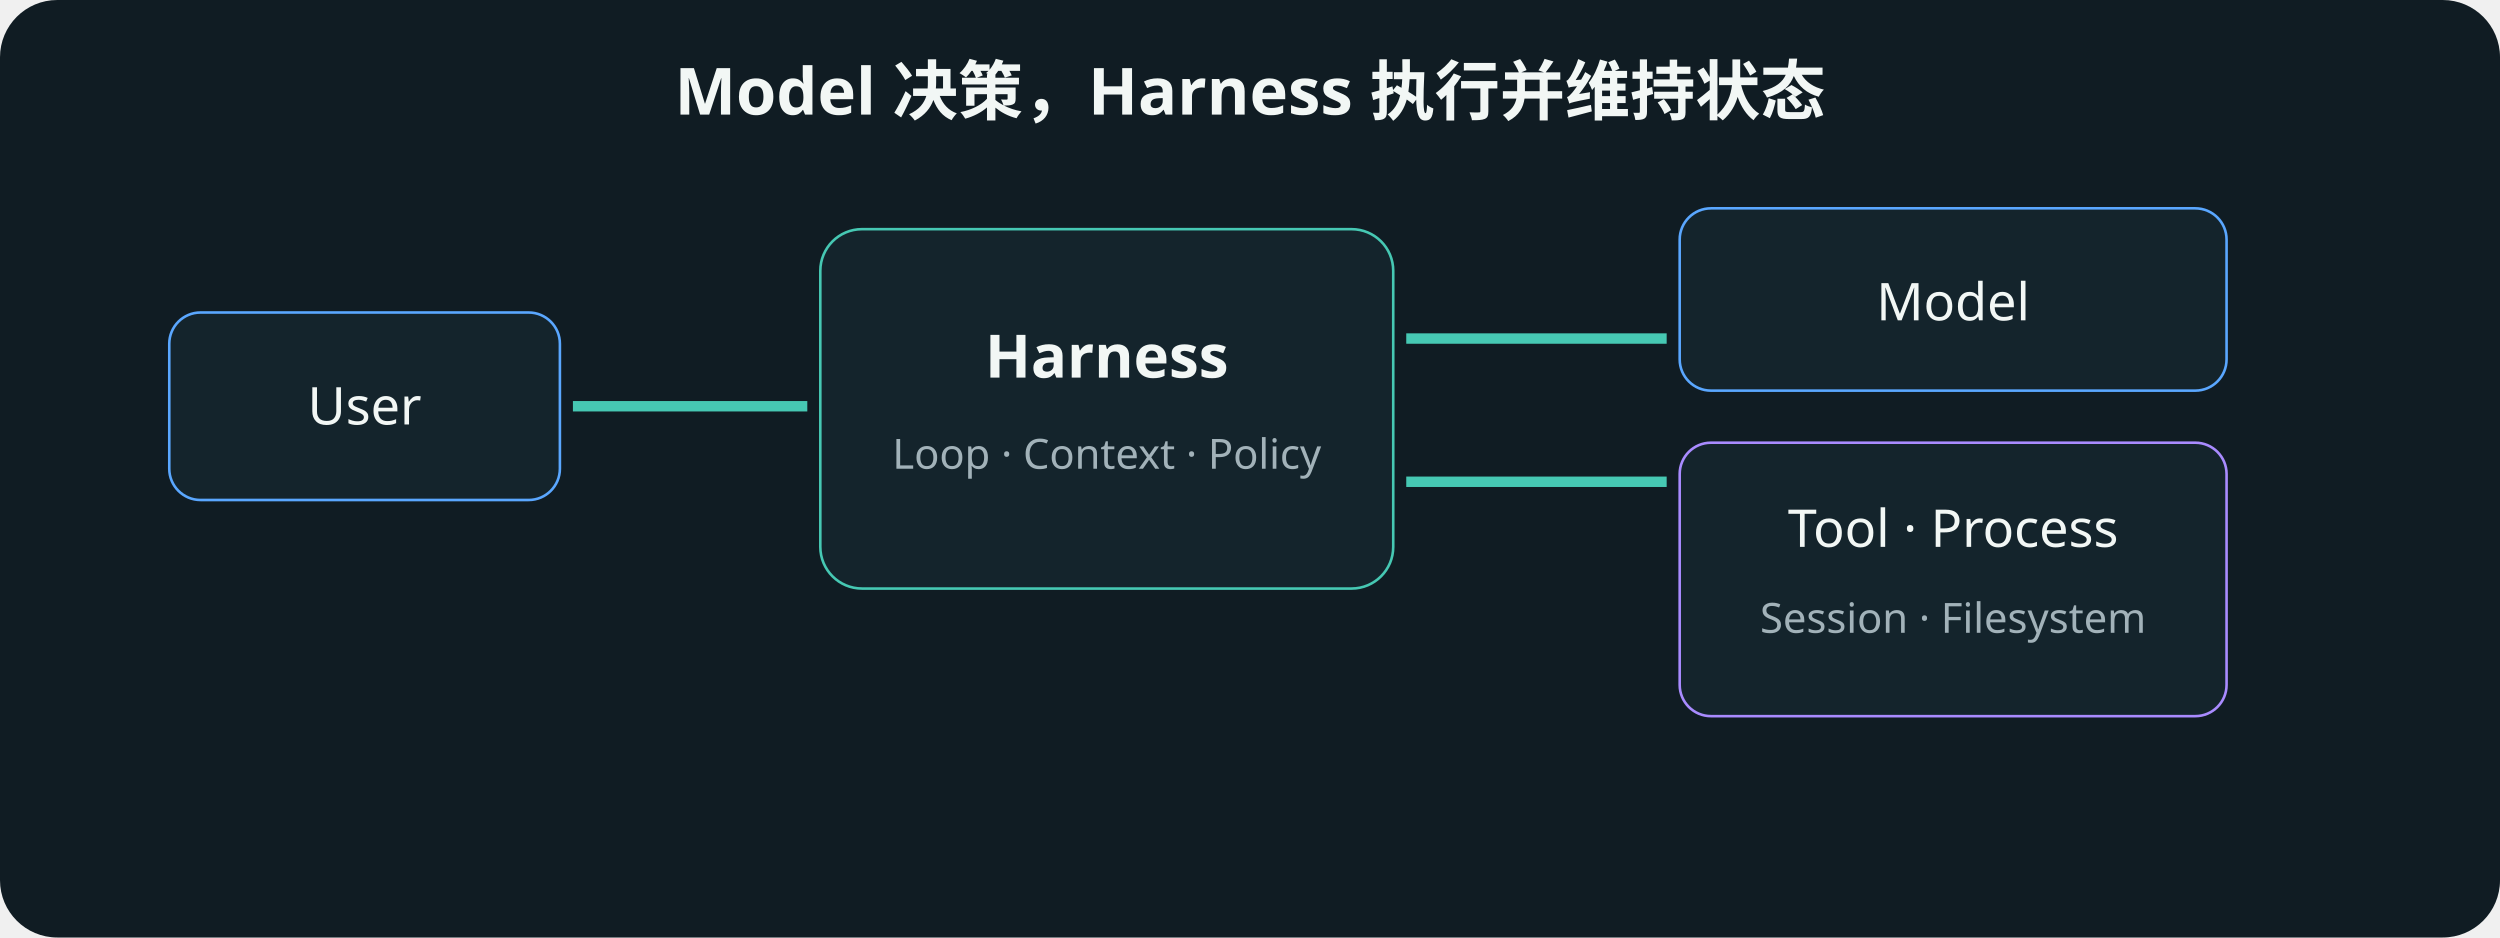
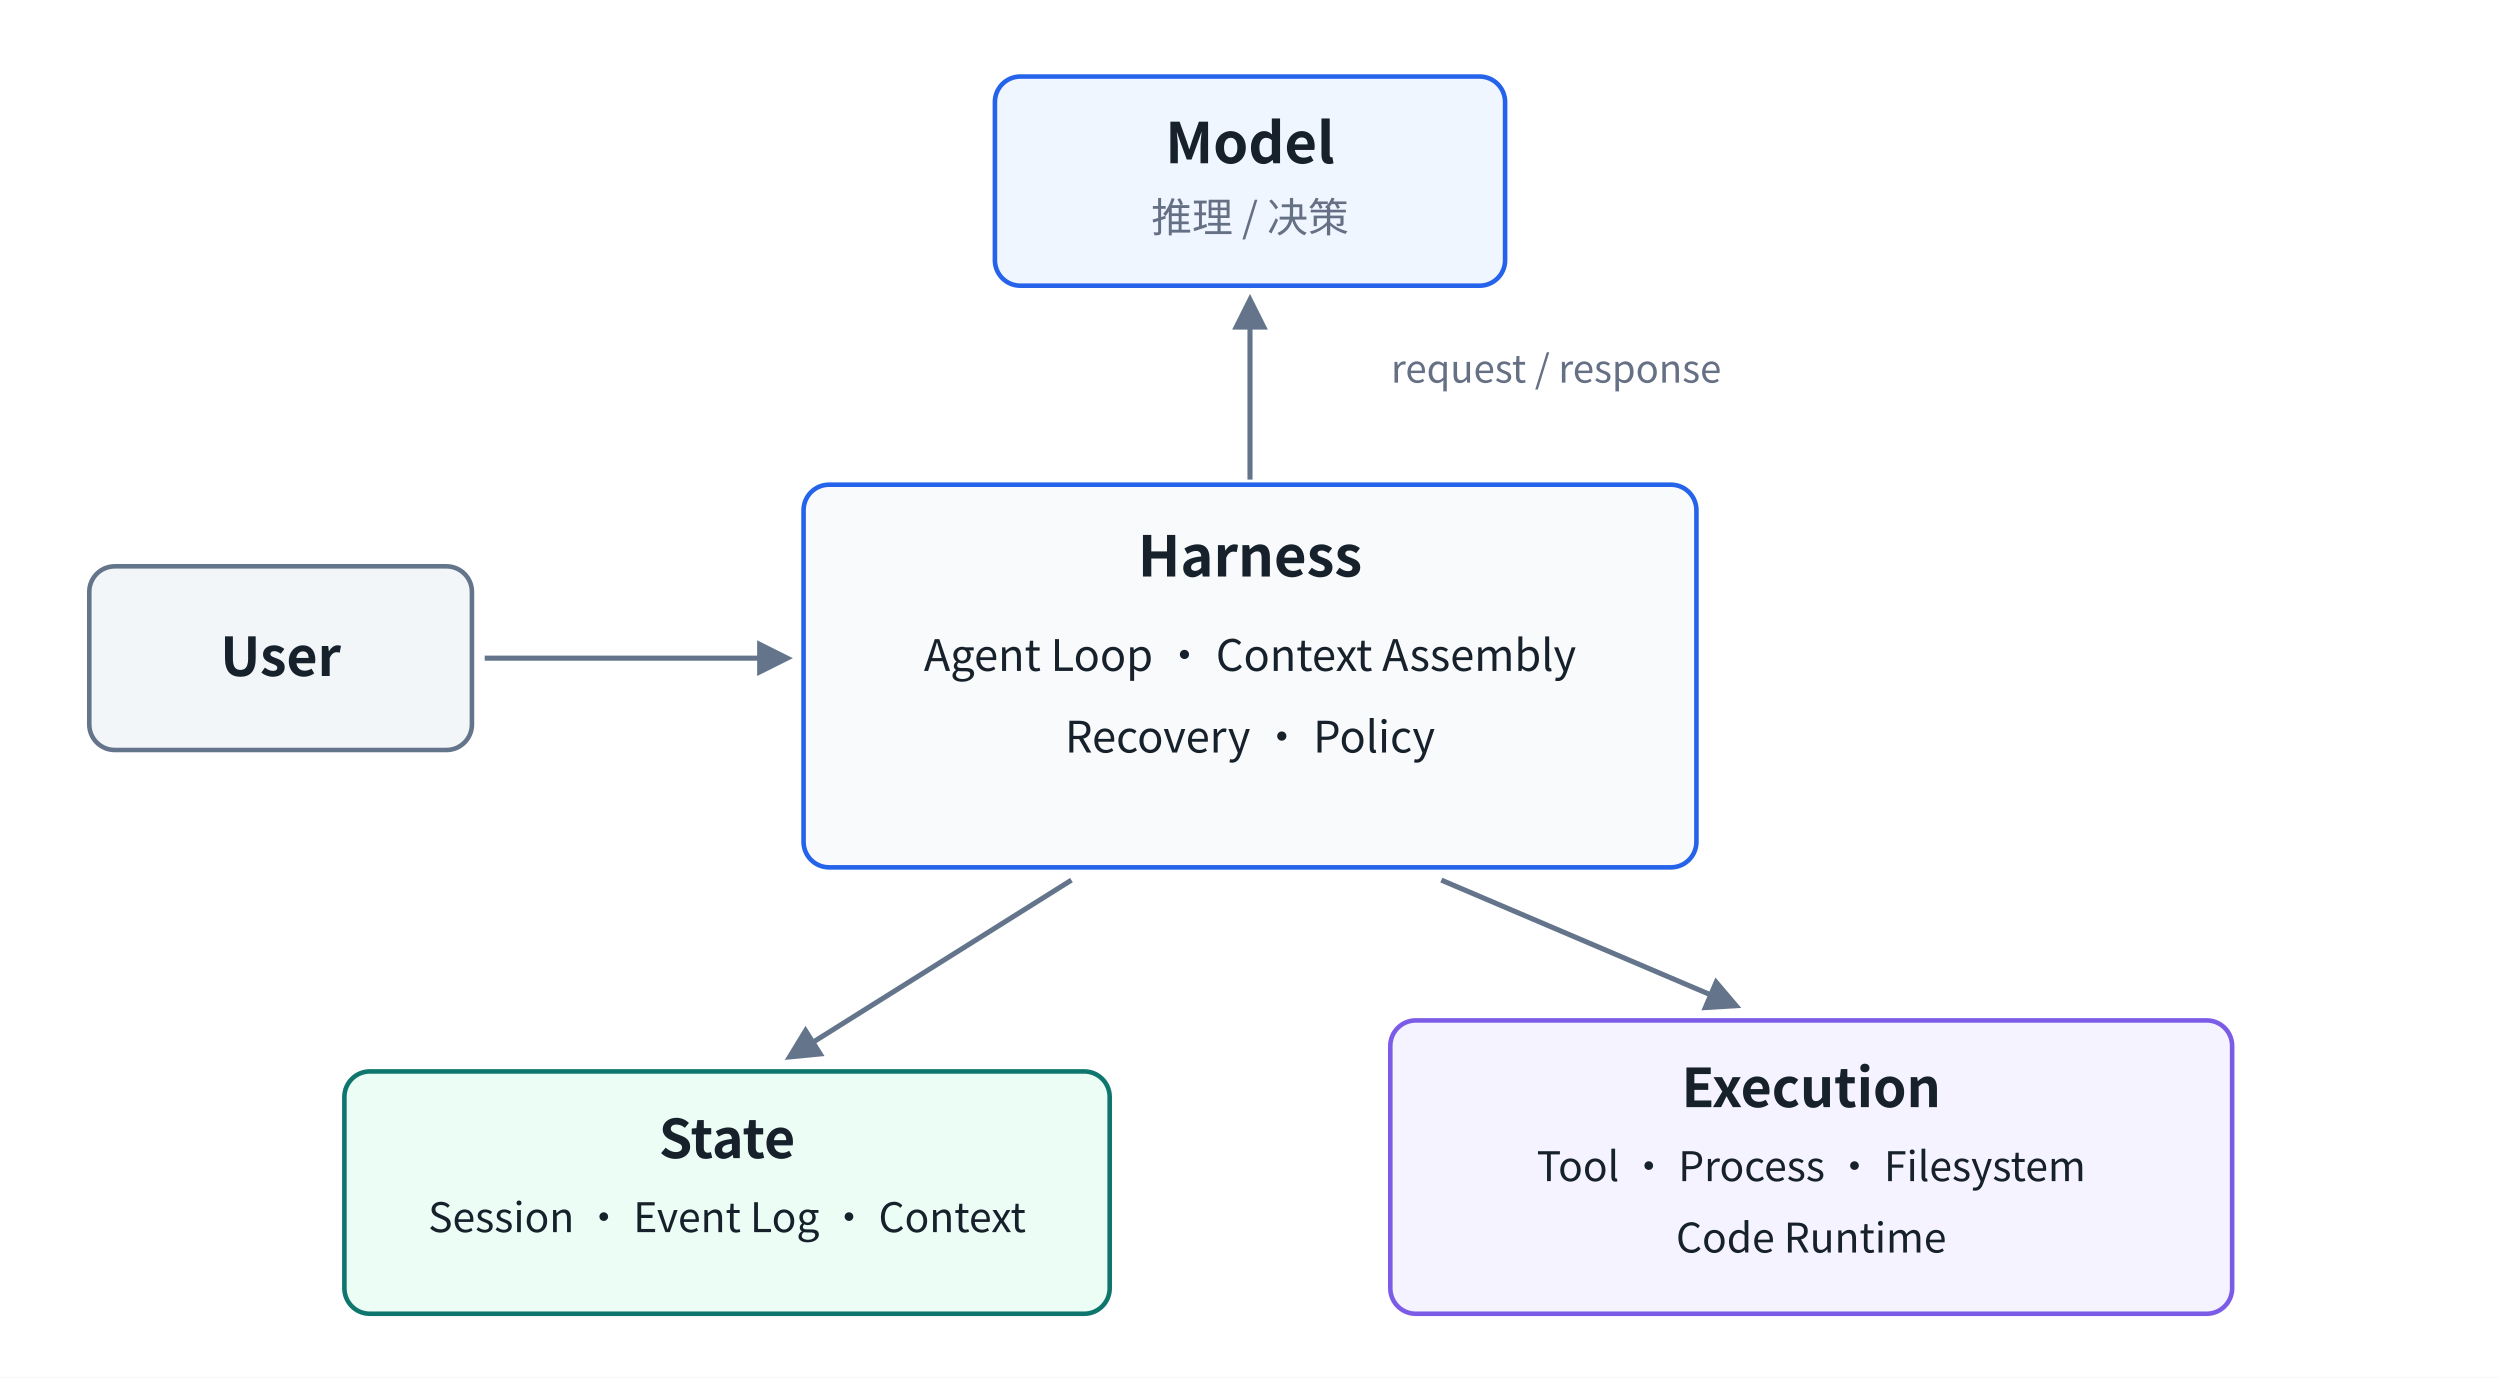
- <svg xmlns="http://www.w3.org/2000/svg" viewBox="0 0 960 360">
-   <rect width="960" height="360" rx="22" fill="#101c23" />
-   <g font-family="system-ui,sans-serif" text-anchor="middle" fill="#f2f7f5">
-     <text x="480" y="44" font-size="25" font-weight="800">Model 决策，Harness 执行并维持状态</text>
-     <rect x="65" y="120" width="150" height="72" rx="12" fill="#14242c" stroke="#5aa7ff" />
-     <text x="140" y="163" font-size="20">User</text>
-     <path d="M220 156H310" stroke="#46c8b3" stroke-width="4" />
-     <rect x="315" y="88" width="220" height="138" rx="16" fill="#14242c" stroke="#46c8b3" />
-     <text x="425" y="145" font-size="23" font-weight="700">Harness</text>
-     <text x="425" y="180" font-size="16" fill="#a2b2b9">Loop · Context · Policy</text>
-     <path d="M540 130H640" stroke="#46c8b3" stroke-width="4" />
-     <path d="M540 185H640" stroke="#46c8b3" stroke-width="4" />
-     <rect x="645" y="80" width="210" height="70" rx="12" fill="#14242c" stroke="#5aa7ff" />
-     <text x="750" y="123" font-size="20">Model</text>
-     <rect x="645" y="170" width="210" height="105" rx="12" fill="#14242c" stroke="#a98bff" />
-     <text x="750" y="210" font-size="20">Tool · Process</text>
-     <text x="750" y="243" font-size="16" fill="#a2b2b9">Session · Filesystem</text>
-   </g>
+ <svg xmlns="http://www.w3.org/2000/svg" viewBox="0 0 980 540" role="img">
+   <rect width="980" height="540" fill="#FFFFFF" />
+   <defs>
+     <marker id="arrow" viewBox="0 0 10 10" refX="8" refY="5" markerWidth="7" markerHeight="7" orient="auto-start-reverse">
+       <path d="M 0 0 L 10 5 L 0 10 z" fill="#64748B" />
+     </marker>
+   </defs>
+   <rect x="390" y="30" width="200" height="82" rx="10" fill="#EFF6FF" stroke="#2563EB" stroke-width="1.8" />
+   <text x="490" y="64" fill="#17212B" font-size="22" font-weight="750" text-anchor="middle" font-family="'Noto Sans CJK SC','PingFang SC','Microsoft YaHei','Segoe UI',system-ui,sans-serif">Model</text>
+   <text x="490" y="91" fill="#667085" font-size="16" font-weight="400" text-anchor="middle" font-family="'Noto Sans CJK SC','PingFang SC','Microsoft YaHei','Segoe UI',system-ui,sans-serif">推理 / 决策</text>
+   <rect x="315" y="190" width="350" height="150" rx="10" fill="#F8FAFC" stroke="#2563EB" stroke-width="1.8" />
+   <text x="490" y="226" fill="#17212B" font-size="22" font-weight="780" text-anchor="middle" font-family="'Noto Sans CJK SC','PingFang SC','Microsoft YaHei','Segoe UI',system-ui,sans-serif">Harness</text>
+   <text x="490" y="263" fill="#17212B" font-size="17" font-weight="400" text-anchor="middle" font-family="'Noto Sans CJK SC','PingFang SC','Microsoft YaHei','Segoe UI',system-ui,sans-serif">Agent Loop · Context Assembly</text>
+   <text x="490" y="295" fill="#17212B" font-size="17" font-weight="400" text-anchor="middle" font-family="'Noto Sans CJK SC','PingFang SC','Microsoft YaHei','Segoe UI',system-ui,sans-serif">Recovery · Policy</text>
+   <path d="M490,188 L490,118" fill="none" stroke="#64748B" stroke-width="2" marker-end="url(#arrow)" />
+   <text x="610" y="150" fill="#667085" font-size="15" font-weight="400" text-anchor="middle" font-family="'Noto Sans CJK SC','PingFang SC','Microsoft YaHei','Segoe UI',system-ui,sans-serif">request / response</text>
+   <rect x="35" y="222" width="150" height="72" rx="10" fill="#F3F6F9" stroke="#64748B" stroke-width="1.8" />
+   <text x="110" y="265" fill="#17212B" font-size="21" font-weight="700" text-anchor="middle" font-family="'Noto Sans CJK SC','PingFang SC','Microsoft YaHei','Segoe UI',system-ui,sans-serif">User</text>
+   <path d="M190,258 L308,258" fill="none" stroke="#64748B" stroke-width="2" marker-end="url(#arrow)" />
+   <rect x="135" y="420" width="300" height="95" rx="10" fill="#ECFDF5" stroke="#0F766E" stroke-width="1.8" />
+   <text x="285" y="454" fill="#17212B" font-size="21" font-weight="750" text-anchor="middle" font-family="'Noto Sans CJK SC','PingFang SC','Microsoft YaHei','Segoe UI',system-ui,sans-serif">State</text>
+   <text x="285" y="483" fill="#17212B" font-size="16" font-weight="400" text-anchor="middle" font-family="'Noto Sans CJK SC','PingFang SC','Microsoft YaHei','Segoe UI',system-ui,sans-serif">Session · Event Log · Context</text>
+   <rect x="545" y="400" width="330" height="115" rx="10" fill="#F5F3FF" stroke="#7C5CE7" stroke-width="1.8" />
+   <text x="710" y="434" fill="#17212B" font-size="21" font-weight="750" text-anchor="middle" font-family="'Noto Sans CJK SC','PingFang SC','Microsoft YaHei','Segoe UI',system-ui,sans-serif">Execution</text>
+   <text x="710" y="463" fill="#17212B" font-size="16" font-weight="400" text-anchor="middle" font-family="'Noto Sans CJK SC','PingFang SC','Microsoft YaHei','Segoe UI',system-ui,sans-serif">Tool · Process · Filesystem</text>
+   <text x="710" y="491" fill="#17212B" font-size="16" font-weight="400" text-anchor="middle" font-family="'Noto Sans CJK SC','PingFang SC','Microsoft YaHei','Segoe UI',system-ui,sans-serif">Code Runtime</text>
+   <path d="M420,345 L310,414" fill="none" stroke="#64748B" stroke-width="2" marker-end="url(#arrow)" />
+   <path d="M565,345 L680,394" fill="none" stroke="#64748B" stroke-width="2" marker-end="url(#arrow)" />
</svg>
